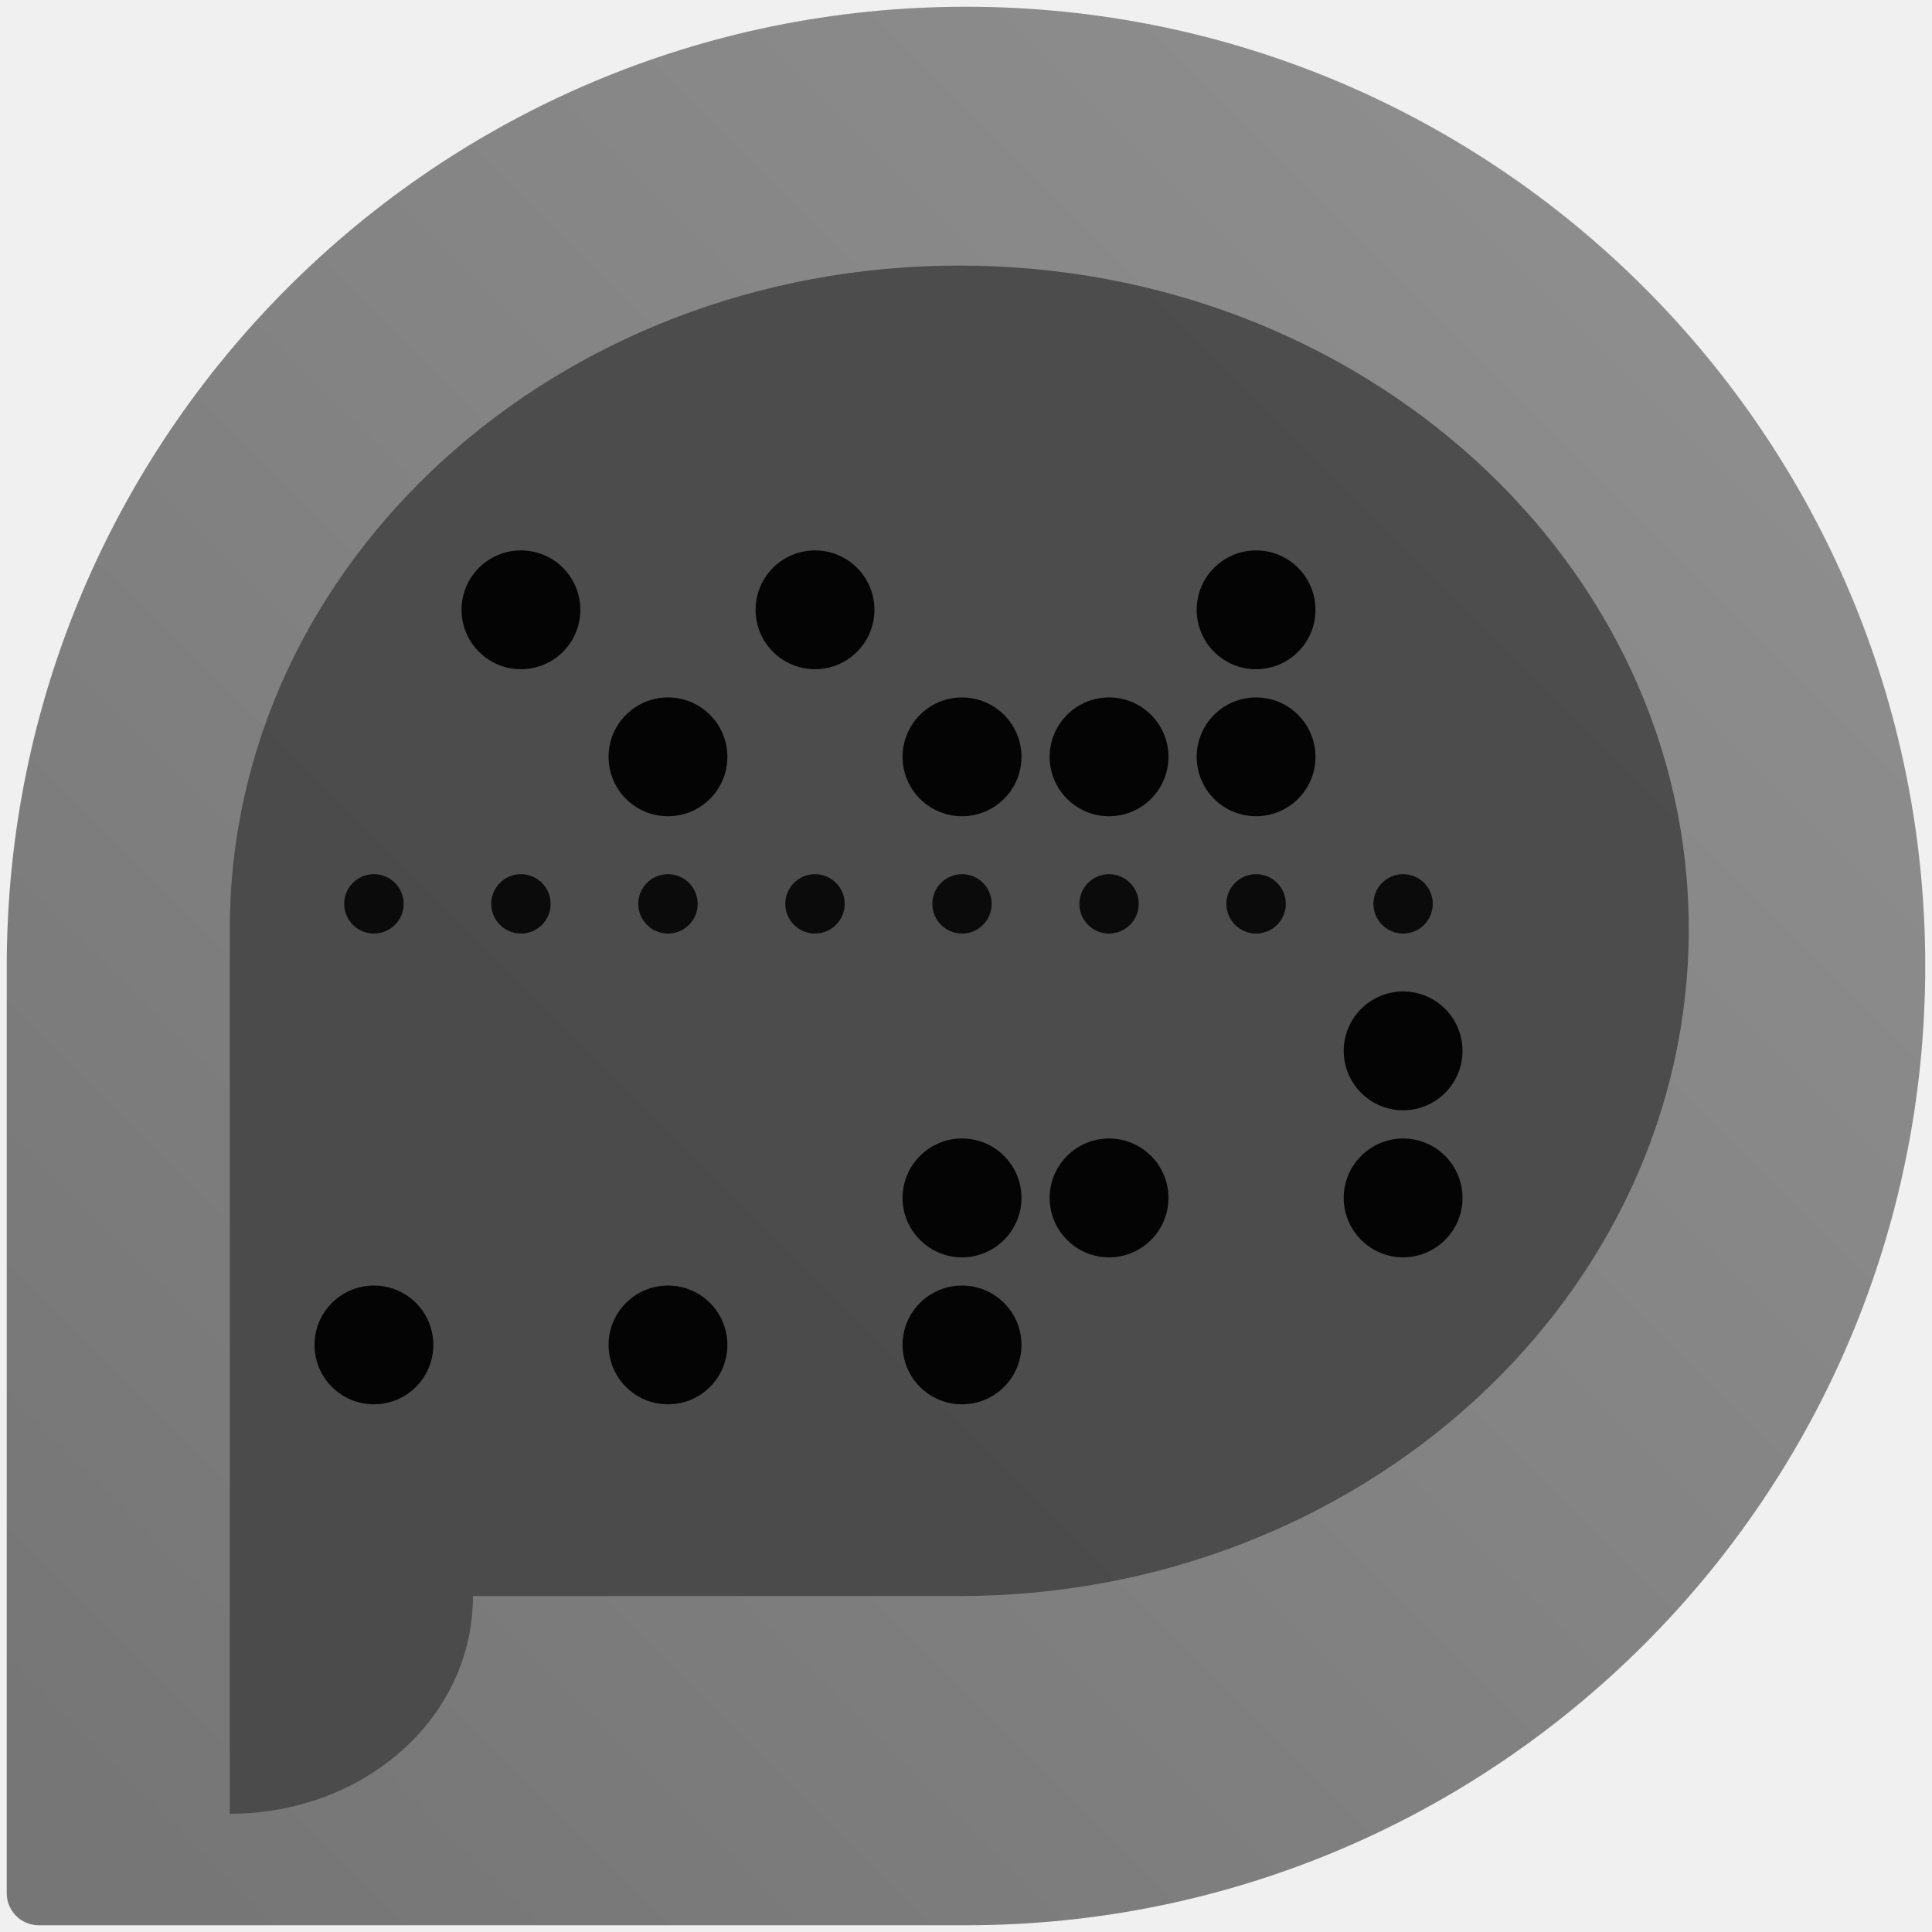
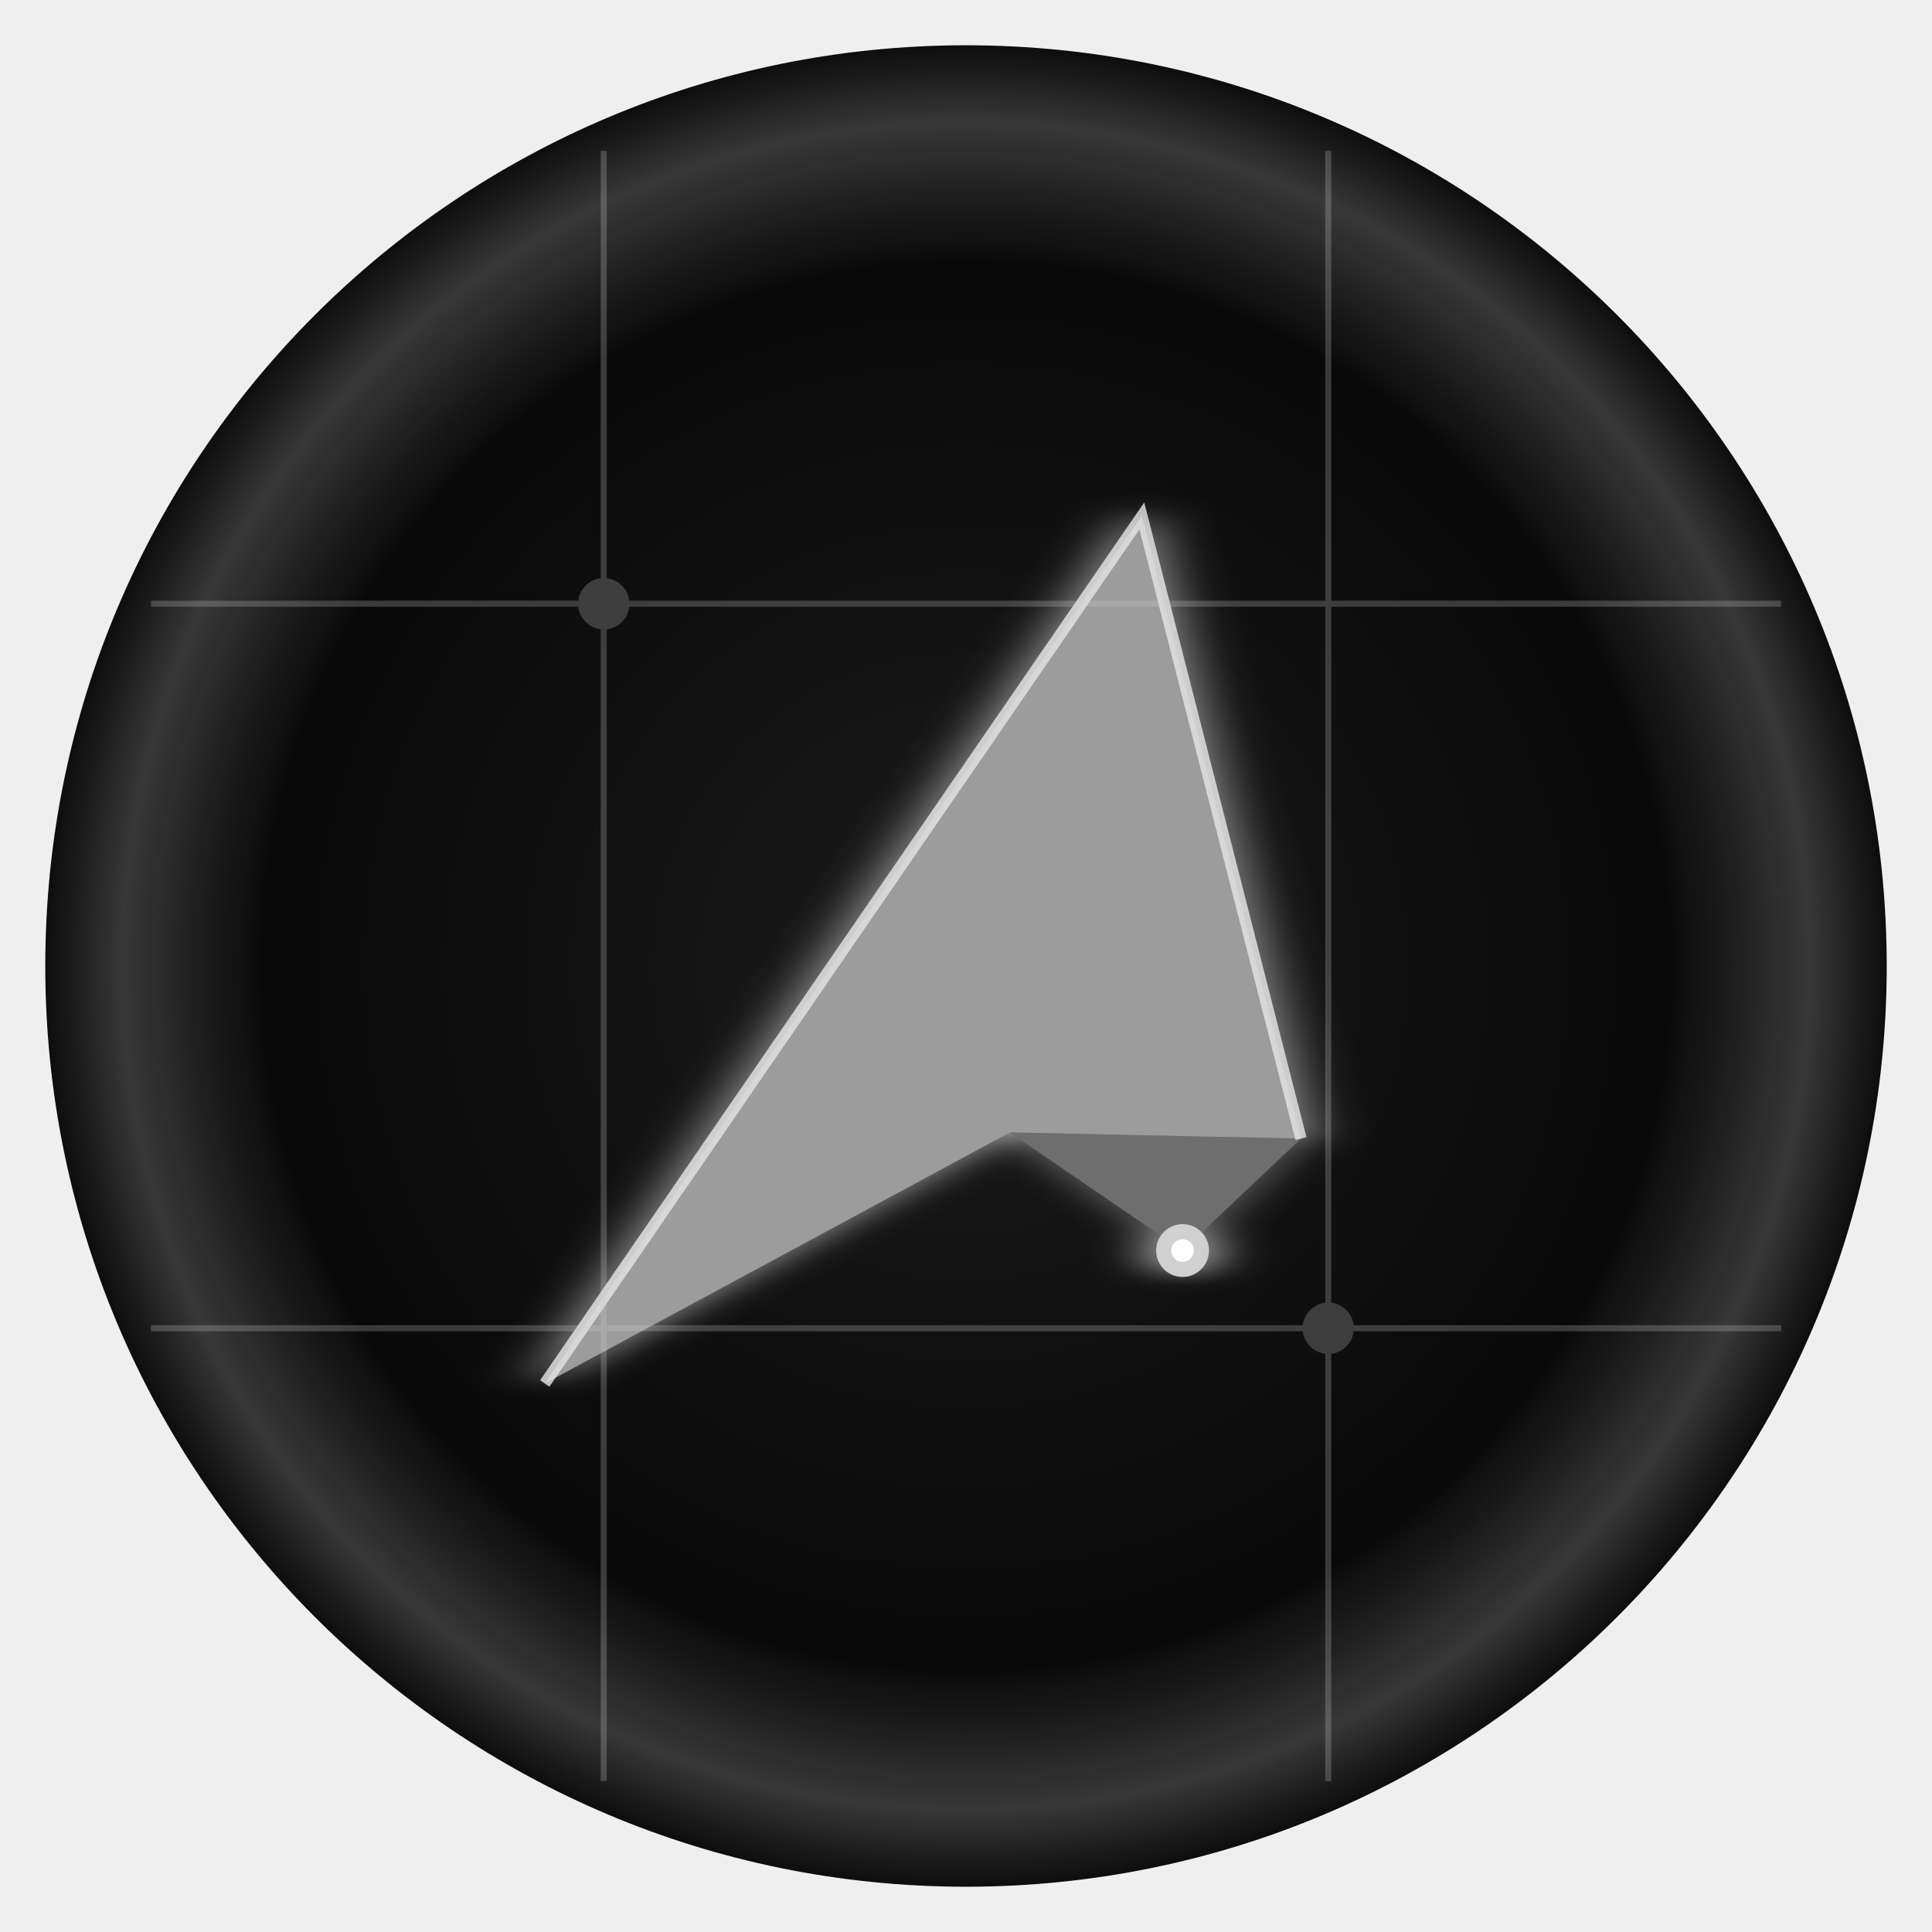
- <svg xmlns="http://www.w3.org/2000/svg" version="1.1" xml:space="preserve" width="114.667" height="114.667" viewBox="0 0 114.667 114.667" id="svg60">
-   <defs id="defs8">
-     <clipPath clipPathUnits="userSpaceOnUse" id="clipPath18">
-       <path d="M 0.301,43 C 0.301,42.364 0.3,1.723 0.3,1.723 v 0 C 0.3,0.938 0.938,0.3 1.723,0.3 v 0 H 43 c 23.584,0 42.7,19.117 42.7,42.7 v 0 C 85.7,66.583 66.584,85.7 43,85.7 v 0 C 19.417,85.7 0.301,66.583 0.301,43" id="path2" />
-     </clipPath>
-     <linearGradient x1="0" y1="0" x2="1" y2="0" gradientUnits="userSpaceOnUse" gradientTransform="matrix(-72.47637,-72.47637,72.47637,-72.47637,73.19336,73.19287)" spreadMethod="pad" id="linearGradient30">
-       <stop style="stop-opacity:1;stop-color:#727272;opacity:1" offset="0" id="stop5" />
-       <stop style="stop-opacity:1;stop-color:#898989;opacity:1" offset="0.959" id="stop7" />
-       <stop style="stop-opacity:1;stop-color:#898989;opacity:1" offset="1" id="stop9" />
-     </linearGradient>
-     <linearGradient x1="0" y1="0" x2="1" y2="0" gradientUnits="userSpaceOnUse" gradientTransform="matrix(-72.47637,-72.47637,72.47637,-72.47637,73.19336,73.19287)" spreadMethod="pad" id="linearGradient30-529">
-       <stop style="stop-opacity:1;stop-color:#727272;opacity:1" offset="0" id="stop74" />
-       <stop style="stop-opacity:1;stop-color:#898989;opacity:1" offset="0.959" id="stop76" />
-       <stop style="stop-opacity:1;stop-color:#898989;opacity:1" offset="1" id="stop78" />
-     </linearGradient>
-     <linearGradient x1="0" y1="0" x2="1" y2="0" gradientUnits="userSpaceOnUse" gradientTransform="matrix(-72.47637,-72.47637,72.47637,-72.47637,73.19336,73.19287)" spreadMethod="pad" id="linearGradient30-529-824">
-       <stop style="stop-opacity:1;stop-color:#8d8d8d;opacity:1" offset="0" id="stop290" />
-       <stop style="stop-opacity:1;stop-color:#767676;opacity:1" offset="0.959" id="stop292" />
-       <stop style="stop-opacity:1;stop-color:#767676;opacity:1" offset="1" id="stop294" />
-     </linearGradient>
+ <svg xmlns="http://www.w3.org/2000/svg" viewBox="0 0 256 256" width="256" height="256">
+   <defs>
+     <radialGradient id="bg" cx="50%" cy="50%" r="60%">
+       <stop offset="0%" stop-color="#1a1a1a" />
+       <stop offset="100%" stop-color="#000000" />
+     </radialGradient>
+     <radialGradient id="ringGlow" cx="50%" cy="50%" r="50%">
+       <stop offset="75%" stop-color="#cccccc" stop-opacity="0" />
+       <stop offset="90%" stop-color="#cccccc" stop-opacity="0.25" />
+       <stop offset="100%" stop-color="#cccccc" stop-opacity="0" />
+     </radialGradient>
+     <filter id="planeGlow" x="-20%" y="-20%" width="140%" height="140%">
+       <feGaussianBlur in="SourceGraphic" stdDeviation="3" result="blur" />
+       <feMerge>
+         <feMergeNode in="blur" />
+         <feMergeNode in="SourceGraphic" />
+       </feMerge>
+     </filter>
  </defs>
-   <g transform="matrix(1.333333,0,0,-1.333333,0,114.6667)" id="g67">
-     <g id="g18">
-       <g clip-path="url(#clipPath18)" id="g16">
-         <path d="M 0.301,43 C 0.301,42.364 0.3,1.723 0.3,1.723 v 0 C 0.3,0.938 0.938,0.3 1.723,0.3 v 0 H 43 c 23.584,0 42.7,19.117 42.7,42.7 v 0 C 85.7,66.583 66.584,85.7 43,85.7 v 0 C 19.417,85.7 0.301,66.583 0.301,43" style="fill:url(#linearGradient30-529-824);stroke:none;opacity:1" id="path14" />
-       </g>
-     </g>
-     <g transform="translate(75,43.1621)" id="g20" />
-     <path style="opacity:0.9;fill:#464646;fill-opacity:1;stroke-width:0.993" d="M 42.7,74.179 C 24.766,74.179 10.229,60.955 10.229,44.643 V 15.108 5.263 c 5.978,0 10.824,4.255 10.824,9.691 h 21.648 c 17.934,0 32.472,13.377 32.472,29.689 0,16.311 -14.538,29.536 -32.472,29.536 z" id="path10-3" />
-     <g id="g46" transform="translate(15.3208,45.7656)">
-       <path d="m 0,0 c 0,-0.729 0.592,-1.322 1.323,-1.322 0.732,0 1.324,0.593 1.324,1.322 0,0.73 -0.592,1.322 -1.324,1.322 C 0.592,1.322 0,0.73 0,0" style="fill:#0b0b0b;fill-opacity:1;fill-rule:nonzero;stroke:none;opacity:1" id="path48" />
-     </g>
-     <g id="g50" transform="translate(21.8672,45.7656)">
-       <path d="m 0,0 c 0,-0.729 0.591,-1.322 1.321,-1.322 0.732,0 1.323,0.593 1.323,1.322 0,0.73 -0.591,1.322 -1.323,1.322 C 0.591,1.322 0,0.73 0,0" style="fill:#0b0b0b;fill-opacity:1;fill-rule:nonzero;stroke:none;opacity:1" id="path52" />
-     </g>
-     <g id="g54" transform="translate(28.4116,45.7656)">
-       <path d="m 0,0 c 0,-0.729 0.591,-1.322 1.323,-1.322 0.729,0 1.321,0.593 1.321,1.322 0,0.73 -0.592,1.322 -1.321,1.322 C 0.591,1.322 0,0.73 0,0" style="fill:#0b0b0b;fill-opacity:1;fill-rule:nonzero;stroke:none;opacity:1" id="path56" />
-     </g>
-     <g id="g58" transform="translate(34.9561,45.7656)">
-       <path d="m 0,0 c 0,-0.729 0.592,-1.322 1.323,-1.322 0.73,0 1.321,0.593 1.321,1.322 0,0.73 -0.591,1.322 -1.321,1.322 C 0.592,1.322 0,0.73 0,0" style="fill:#0b0b0b;fill-opacity:1;fill-rule:nonzero;stroke:none;opacity:1" id="path60" />
-     </g>
-     <g id="g62" transform="translate(41.502,45.7656)">
-       <path d="m 0,0 c 0,-0.729 0.593,-1.322 1.32,-1.322 0.732,0 1.322,0.593 1.322,1.322 0,0.73 -0.59,1.322 -1.322,1.322 C 0.593,1.322 0,0.73 0,0" style="fill:#0b0b0b;fill-opacity:1;fill-rule:nonzero;stroke:none;opacity:1" id="path64" />
-     </g>
-     <g id="g66" transform="translate(48.0469,45.7656)">
-       <path d="m 0,0 c 0,-0.729 0.59,-1.322 1.32,-1.322 0.732,0 1.322,0.593 1.322,1.322 0,0.73 -0.59,1.322 -1.322,1.322 C 0.59,1.322 0,0.73 0,0" style="fill:#0b0b0b;fill-opacity:1;fill-rule:nonzero;stroke:none;opacity:1" id="path68" />
-     </g>
-     <g id="g70" transform="translate(54.5898,45.7656)">
-       <path d="m 0,0 c 0,-0.729 0.594,-1.322 1.32,-1.322 0.735,0 1.326,0.593 1.326,1.322 0,0.73 -0.591,1.322 -1.326,1.322 C 0.594,1.322 0,0.73 0,0" style="fill:#0b0b0b;fill-opacity:1;fill-rule:nonzero;stroke:none;opacity:1" id="path72" />
-     </g>
-     <g id="g74" transform="translate(61.1377,45.7656)">
-       <path d="m 0,0 c 0,-0.729 0.59,-1.322 1.319,-1.322 0.732,0 1.322,0.593 1.322,1.322 0,0.73 -0.59,1.322 -1.322,1.322 C 0.59,1.322 0,0.73 0,0" style="fill:#0b0b0b;fill-opacity:1;fill-rule:nonzero;stroke:none;opacity:1" id="path76" />
-     </g>
-     <g id="g78" transform="translate(14,26.1348)">
-       <path d="m 0,0 c 0,-1.465 1.184,-2.646 2.644,-2.646 1.461,0 2.645,1.181 2.645,2.646 0,1.459 -1.184,2.641 -2.645,2.641 C 1.184,2.641 0,1.459 0,0" style="fill:#040404;fill-opacity:1;fill-rule:nonzero;stroke:none;opacity:1" id="path80" />
-     </g>
-     <g id="g82" transform="translate(20.5444,58.856)">
-       <path d="m 0,0 c 0,-1.462 1.185,-2.645 2.644,-2.645 1.461,0 2.645,1.183 2.645,2.645 0,1.459 -1.184,2.644 -2.645,2.644 C 1.185,2.644 0,1.459 0,0" style="fill:#040404;fill-opacity:1;fill-rule:nonzero;stroke:none;opacity:1" id="path84" />
-     </g>
-     <g id="g86" transform="translate(27.0894,52.3101)">
-       <path d="m 0,0 c 0,-1.461 1.185,-2.644 2.645,-2.644 1.461,0 2.644,1.183 2.644,2.644 0,1.46 -1.183,2.645 -2.644,2.645 C 1.185,2.645 0,1.46 0,0" style="fill:#040404;fill-opacity:1;fill-rule:nonzero;stroke:none;opacity:1" id="path88" />
-     </g>
-     <g id="g90" transform="translate(27.0894,26.1348)">
-       <path d="m 0,0 c 0,-1.465 1.185,-2.646 2.645,-2.646 1.461,0 2.644,1.181 2.644,2.646 0,1.459 -1.183,2.641 -2.644,2.641 C 1.185,2.641 0,1.459 0,0" style="fill:#040404;fill-opacity:1;fill-rule:nonzero;stroke:none;opacity:1" id="path92" />
-     </g>
-     <g id="g94" transform="translate(33.6338,58.856)">
-       <path d="M 0,0 C 0,-1.462 1.184,-2.645 2.646,-2.645 4.106,-2.645 5.29,-1.462 5.29,0 5.29,1.459 4.106,2.644 2.646,2.644 1.184,2.644 0,1.459 0,0" style="fill:#040404;fill-opacity:1;fill-rule:nonzero;stroke:none;opacity:1" id="path96" />
-     </g>
-     <g id="g98" transform="translate(40.1758,52.3101)">
-       <path d="m 0,0 c 0,-1.461 1.187,-2.644 2.646,-2.644 1.461,0 2.648,1.183 2.648,2.644 0,1.46 -1.187,2.645 -2.648,2.645 C 1.187,2.645 0,1.46 0,0" style="fill:#040404;fill-opacity:1;fill-rule:nonzero;stroke:none;opacity:1" id="path100" />
-     </g>
-     <g id="g102" transform="translate(40.1758,32.6768)">
-       <path d="m 0,0 c 0,-1.458 1.187,-2.646 2.646,-2.646 1.461,0 2.648,1.188 2.648,2.646 0,1.459 -1.187,2.645 -2.648,2.645 C 1.187,2.645 0,1.459 0,0" style="fill:#040404;fill-opacity:1;fill-rule:nonzero;stroke:none;opacity:1" id="path104" />
-     </g>
-     <g id="g106" transform="translate(40.1758,26.1348)">
-       <path d="m 0,0 c 0,-1.465 1.187,-2.646 2.646,-2.646 1.461,0 2.648,1.181 2.648,2.646 0,1.459 -1.187,2.641 -2.648,2.641 C 1.187,2.641 0,1.459 0,0" style="fill:#040404;fill-opacity:1;fill-rule:nonzero;stroke:none;opacity:1" id="path108" />
-     </g>
-     <g id="g110" transform="translate(46.7236,52.3101)">
-       <path d="m 0,0 c 0,-1.461 1.184,-2.644 2.644,-2.644 1.461,0 2.645,1.183 2.645,2.644 0,1.46 -1.184,2.645 -2.645,2.645 C 1.184,2.645 0,1.46 0,0" style="fill:#040404;fill-opacity:1;fill-rule:nonzero;stroke:none;opacity:1" id="path112" />
-     </g>
-     <g id="g114" transform="translate(46.7236,32.6768)">
-       <path d="m 0,0 c 0,-1.458 1.184,-2.646 2.644,-2.646 1.461,0 2.645,1.188 2.645,2.646 0,1.459 -1.184,2.645 -2.645,2.645 C 1.184,2.645 0,1.459 0,0" style="fill:#040404;fill-opacity:1;fill-rule:nonzero;stroke:none;opacity:1" id="path116" />
-     </g>
-     <g id="g118" transform="translate(53.2686,58.856)">
-       <path d="m 0,0 c 0,-1.462 1.183,-2.645 2.643,-2.645 1.461,0 2.645,1.183 2.645,2.645 0,1.459 -1.184,2.644 -2.645,2.644 C 1.183,2.644 0,1.459 0,0" style="fill:#040404;fill-opacity:1;fill-rule:nonzero;stroke:none;opacity:1" id="path120" />
-     </g>
-     <g id="g122" transform="translate(53.2686,52.3101)">
-       <path d="m 0,0 c 0,-1.461 1.183,-2.644 2.643,-2.644 1.461,0 2.645,1.183 2.645,2.644 0,1.46 -1.184,2.645 -2.645,2.645 C 1.183,2.645 0,1.46 0,0" style="fill:#040404;fill-opacity:1;fill-rule:nonzero;stroke:none;opacity:1" id="path124" />
-     </g>
-     <g id="g126" transform="translate(59.8135,39.2217)">
-       <path d="m 0,0 c 0,-1.459 1.187,-2.646 2.644,-2.646 1.461,0 2.644,1.187 2.644,2.646 0,1.459 -1.183,2.646 -2.644,2.646 C 1.187,2.646 0,1.459 0,0" style="fill:#040404;fill-opacity:1;fill-rule:nonzero;stroke:none;opacity:1" id="path128" />
-     </g>
-     <g id="g130" transform="translate(59.8135,32.6768)">
-       <path d="m 0,0 c 0,-1.458 1.187,-2.646 2.644,-2.646 1.461,0 2.644,1.188 2.644,2.646 0,1.459 -1.183,2.645 -2.644,2.645 C 1.187,2.645 0,1.459 0,0" style="fill:#040404;fill-opacity:1;fill-rule:nonzero;stroke:none;opacity:1" id="path132" />
-     </g>
+   <circle cx="128" cy="128" r="122" fill="url(#bg)" />
+   <circle cx="128" cy="128" r="125" fill="url(#ringGlow)" />
+   <g filter="url(#planeGlow)" transform="translate(128,128) rotate(-30) translate(-128,-128)">
+     <polygon points="52,148 178,88 155,170 122,150" fill="#9c9c9c" />
+     <polygon points="122,150 134,175 155,170" fill="#6e6e6e" />
+     <polyline points="52,148 178,88 155,170" fill="none" stroke="#e6e6e6" stroke-width="1.5" opacity="0.8" />
+     <circle cx="134" cy="175" r="3.5" fill="#d0d0d0" />
+     <circle cx="134" cy="175" r="1.5" fill="#ffffff" />
+   </g>
+   <g stroke="#d0d0d0" stroke-width="0.8" opacity="0.25" fill="none">
+     <line x1="20" y1="80" x2="236" y2="80" />
+     <line x1="20" y1="176" x2="236" y2="176" />
+     <line x1="80" y1="20" x2="80" y2="236" />
+     <line x1="176" y1="20" x2="176" y2="236" />
+     <circle cx="80" cy="80" r="3" fill="#d0d0d0" />
+     <circle cx="176" cy="176" r="3" fill="#d0d0d0" />
  </g>
</svg>
